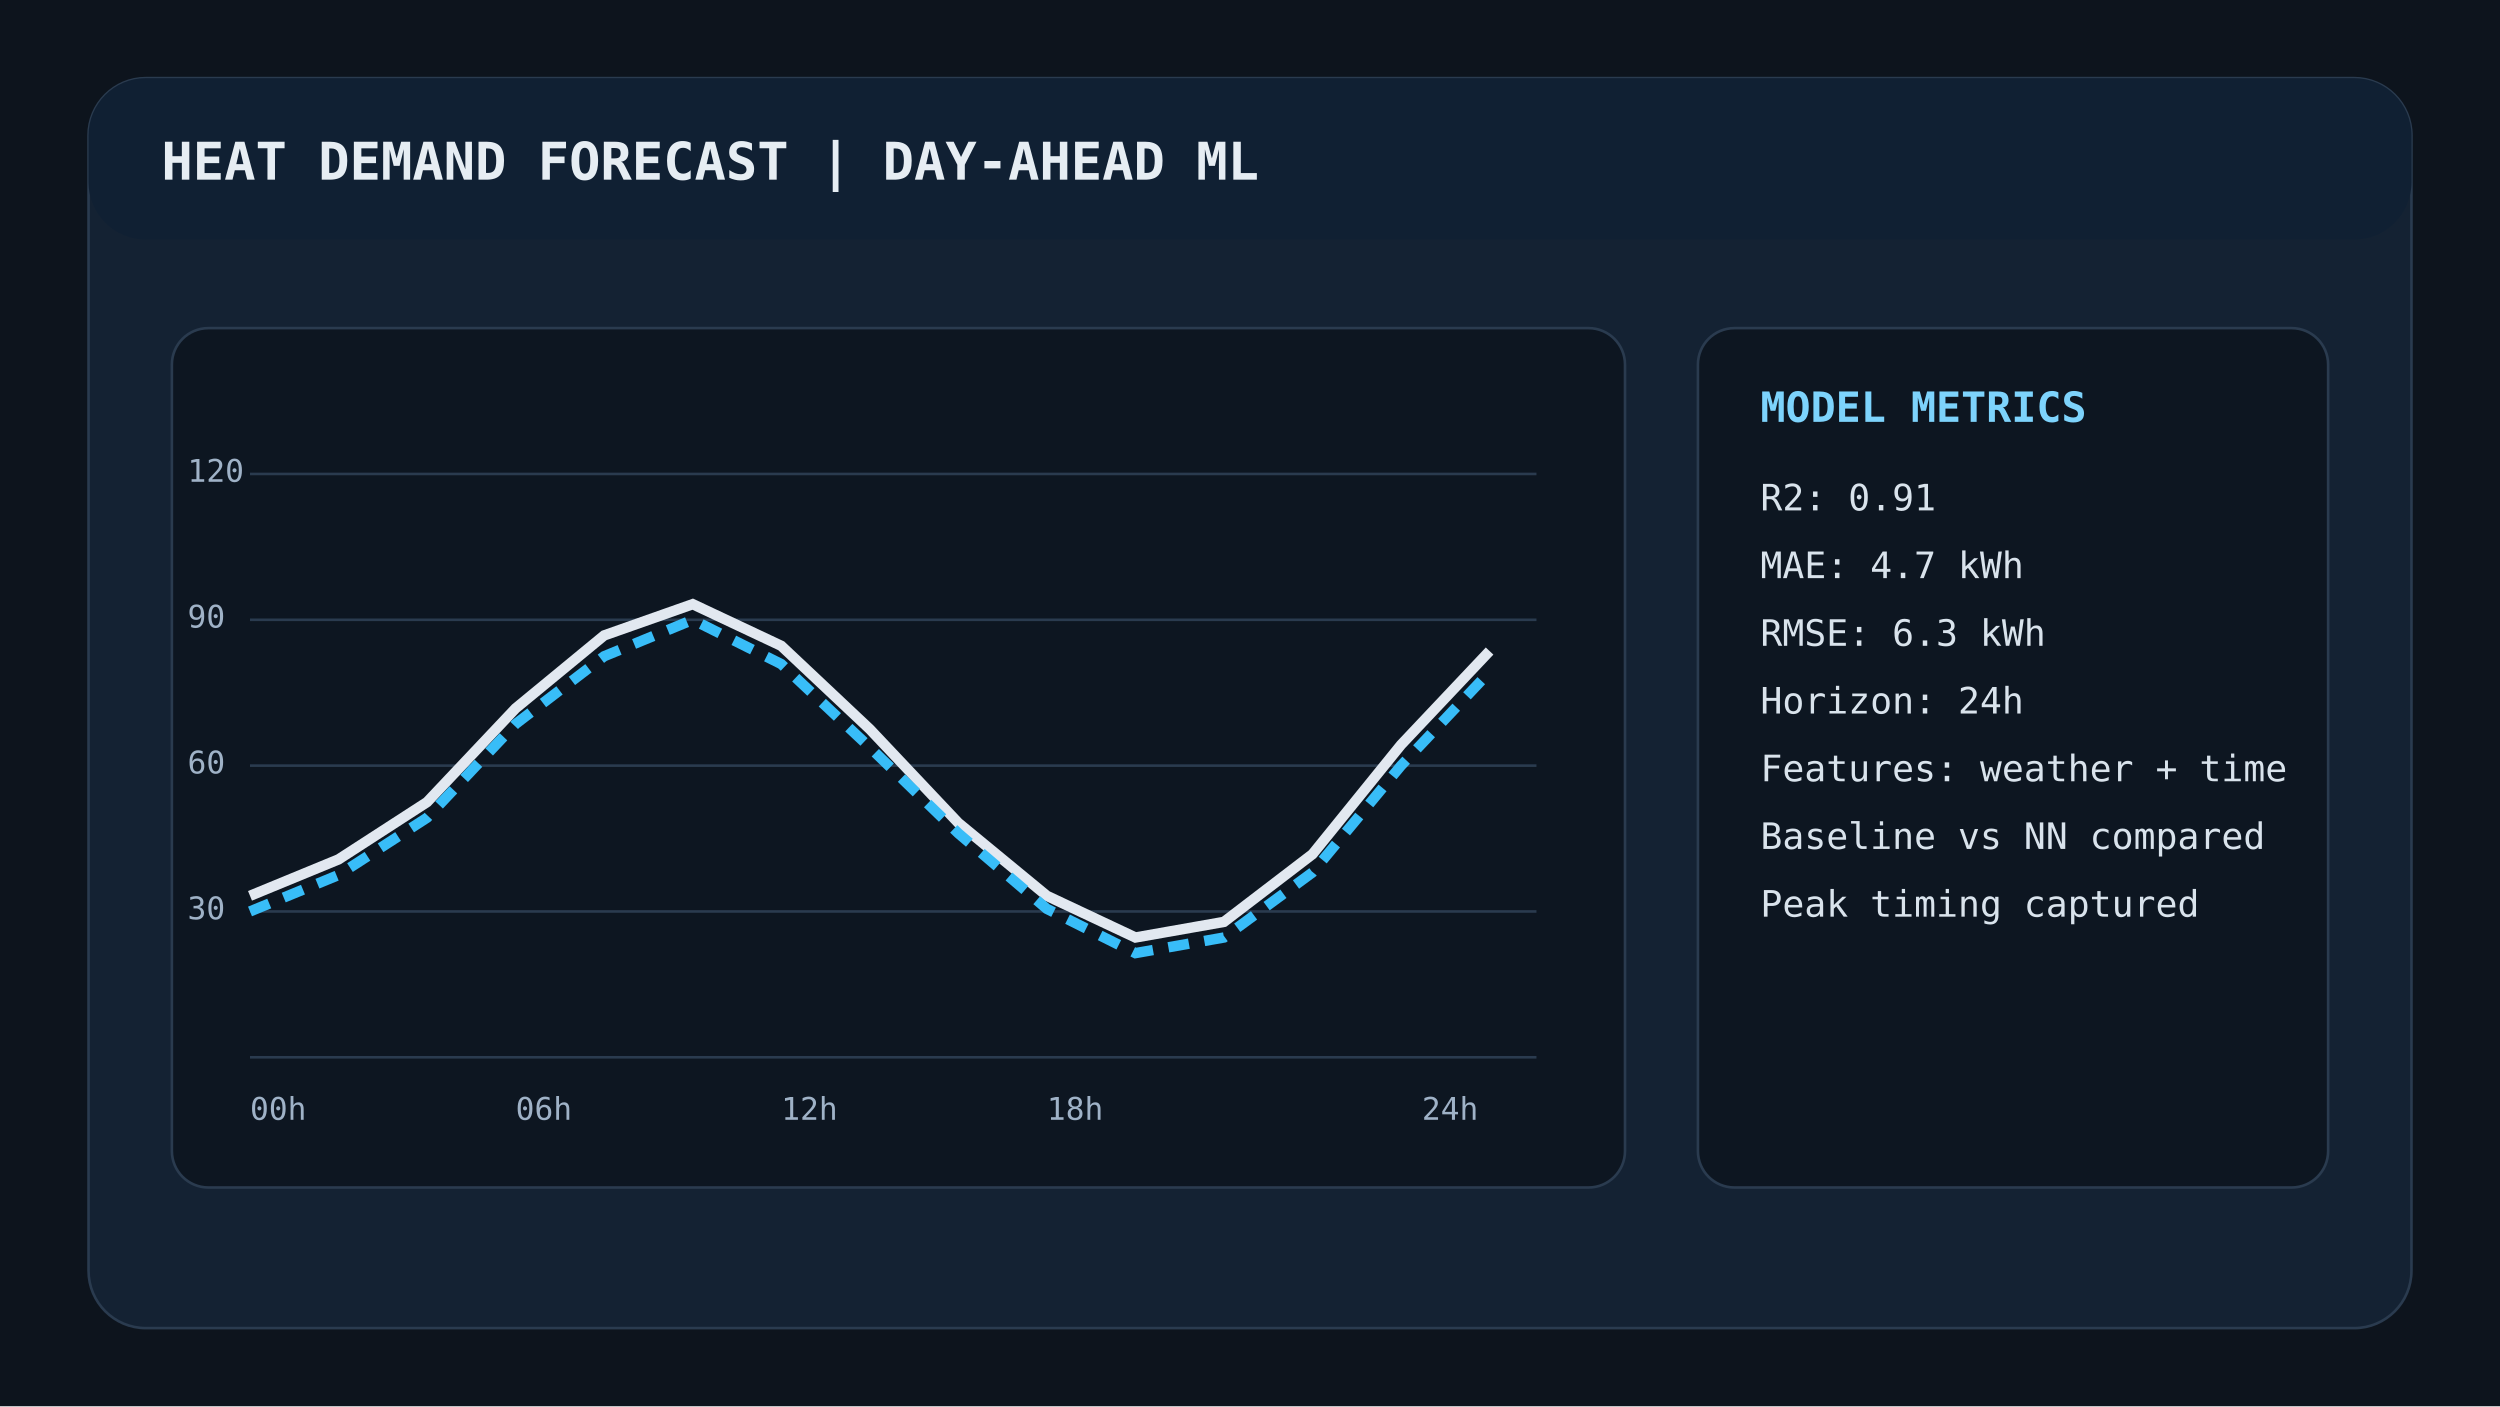
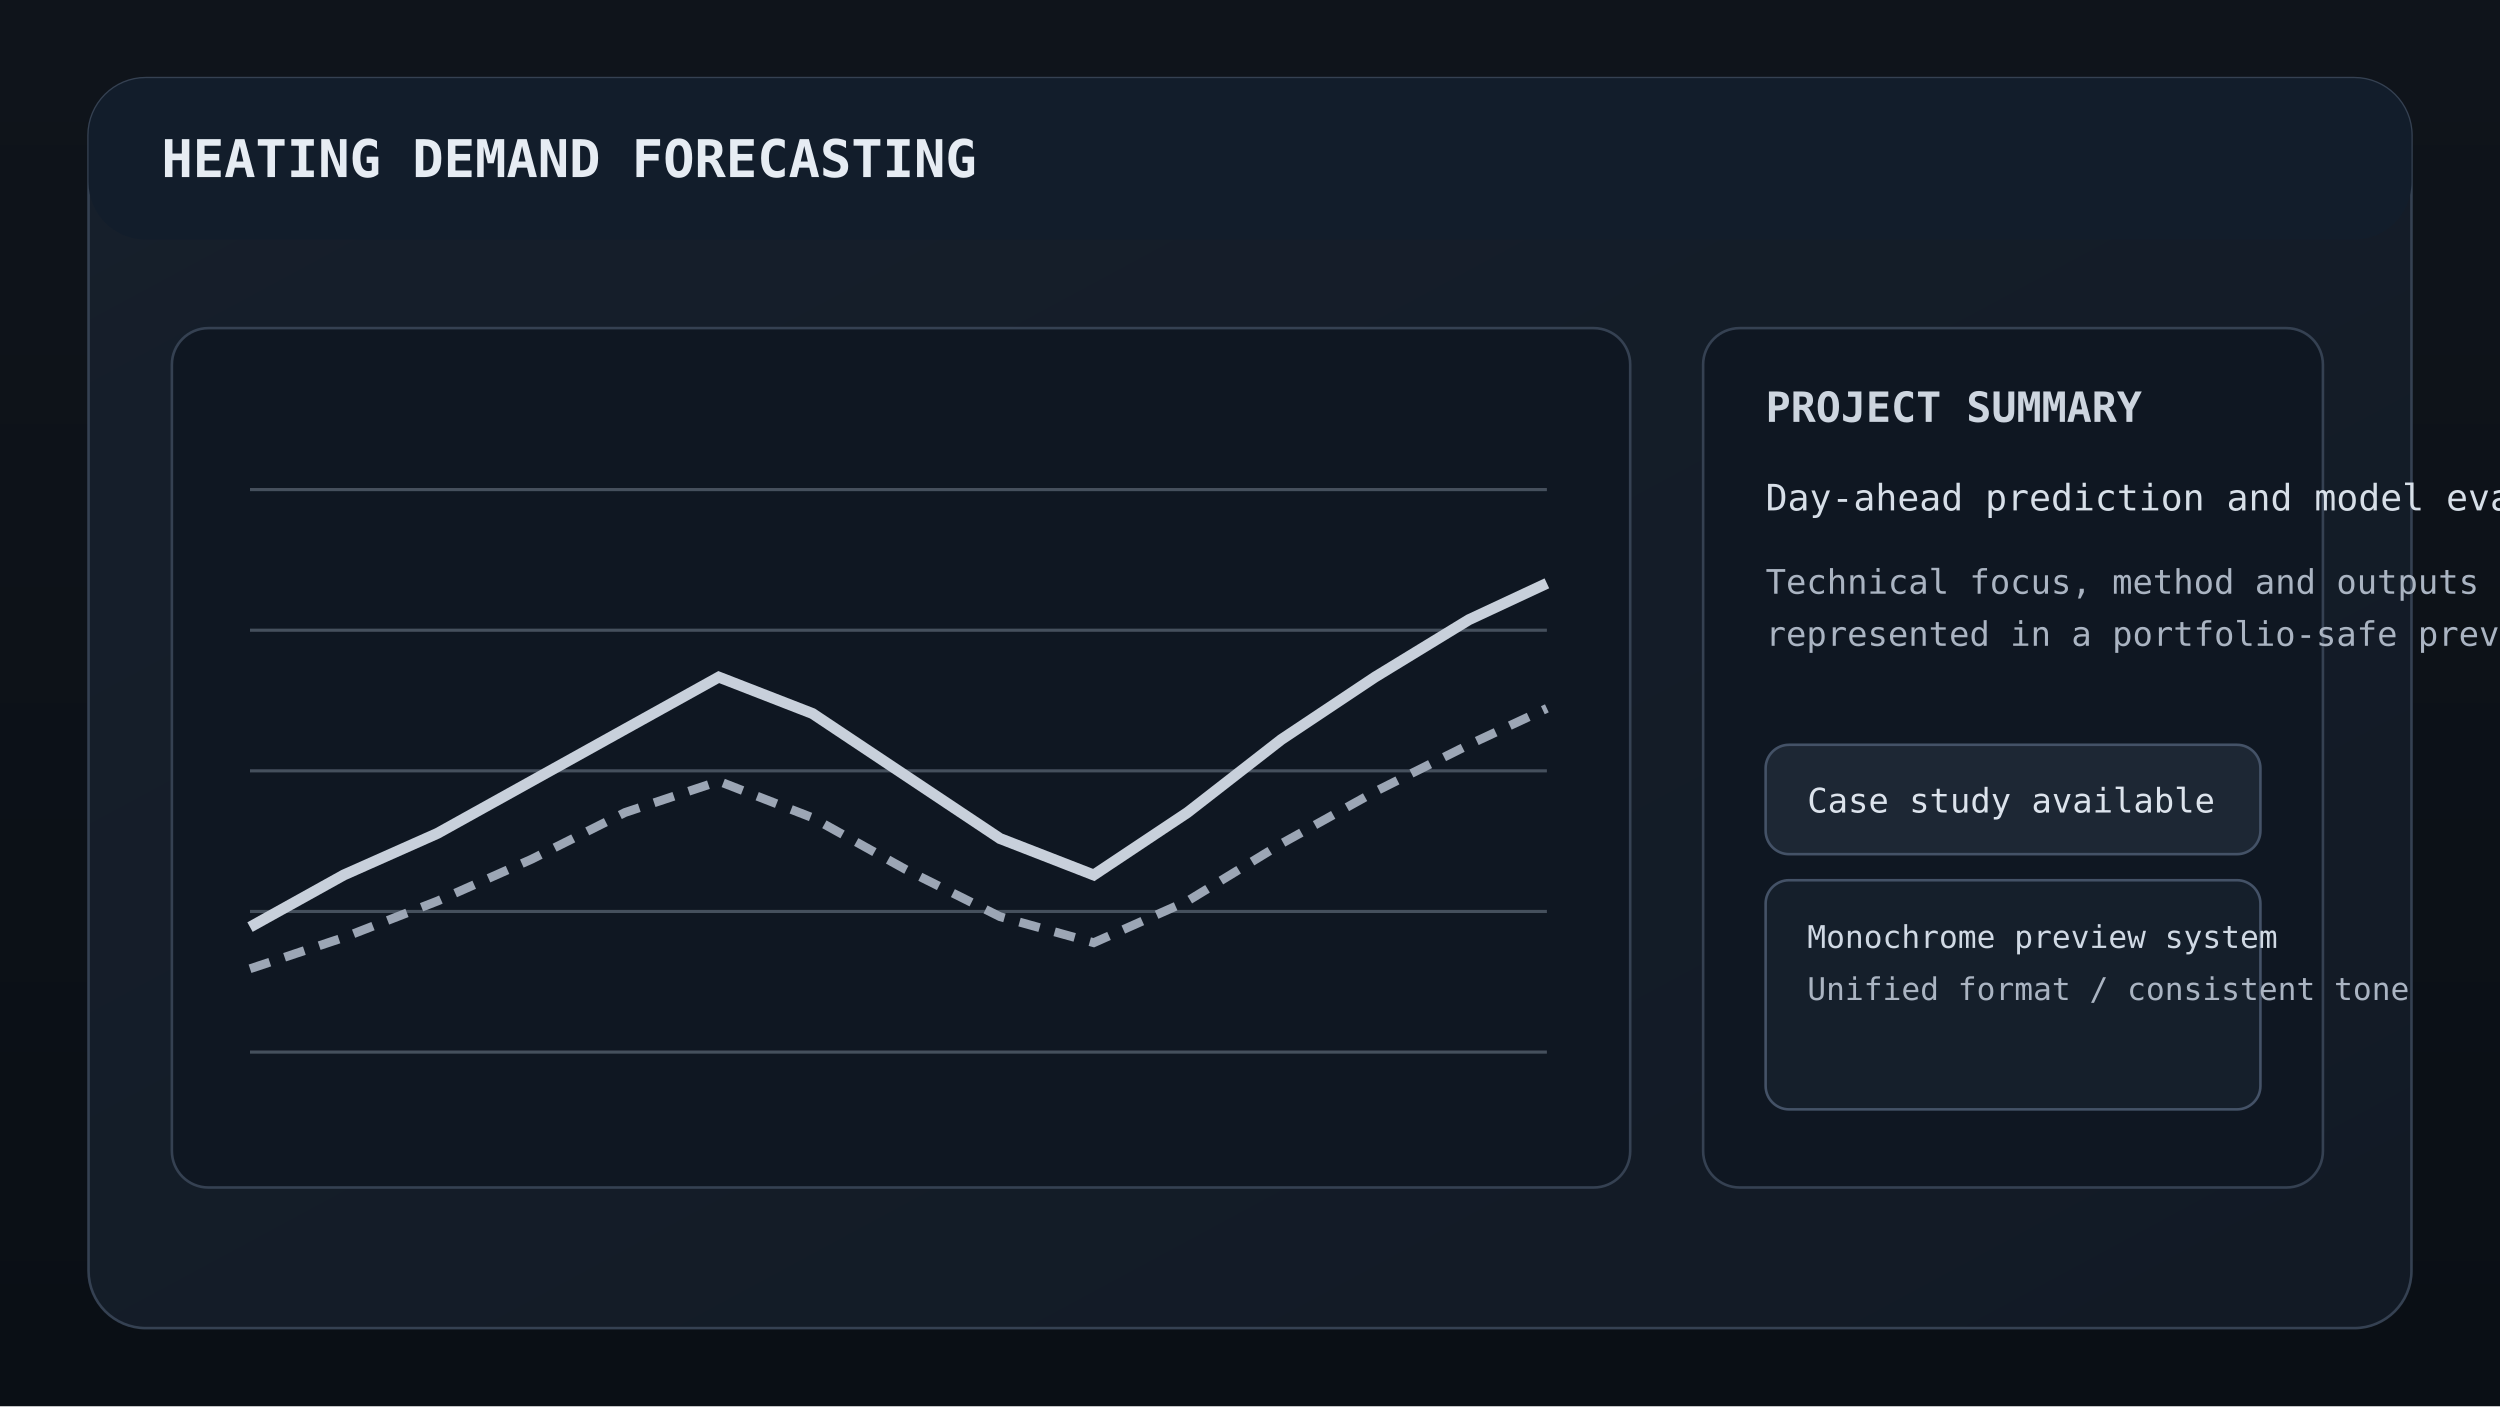
- <svg xmlns="http://www.w3.org/2000/svg" viewBox="0 0 960 540" role="img" aria-label="Heating demand forecasting model performance">
-   <rect width="960" height="540" fill="#0d141d" />
-   <rect x="34" y="30" width="892" height="480" rx="22" fill="#142233" stroke="#2a3b4f" />
-   <rect x="34" y="30" width="892" height="62" rx="22" fill="#102033" />
-   <text x="62" y="69" fill="#e6edf3" font-family="ui-monospace,monospace" font-size="20" font-weight="700">HEAT DEMAND FORECAST | DAY-AHEAD ML</text>
-   <rect x="66" y="126" width="558" height="330" rx="14" fill="#0d1621" stroke="#2a3b4f" />
-   <g stroke="#2a3b4f" stroke-width="1">
-     <line x1="96" y1="406" x2="590" y2="406" />
-     <line x1="96" y1="350" x2="590" y2="350" />
-     <line x1="96" y1="294" x2="590" y2="294" />
-     <line x1="96" y1="238" x2="590" y2="238" />
-     <line x1="96" y1="182" x2="590" y2="182" />
+ <svg xmlns="http://www.w3.org/2000/svg" viewBox="0 0 960 540" role="img" aria-label="Day-ahead prediction and model evaluation">
+   <defs>
+     <linearGradient id="bg" x1="0" y1="0" x2="0" y2="1">
+       <stop offset="0" stop-color="#0f141b" />
+       <stop offset="1" stop-color="#0a0f15" />
+     </linearGradient>
+     <linearGradient id="panel" x1="0" y1="0" x2="1" y2="1">
+       <stop offset="0" stop-color="#161f2b" />
+       <stop offset="1" stop-color="#121a25" />
+     </linearGradient>
+   </defs>
+   <rect width="960" height="540" fill="url(#bg)" />
+   <rect x="34" y="30" width="892" height="480" rx="22" fill="url(#panel)" stroke="#354152" />
+   <rect x="34" y="30" width="892" height="62" rx="22" fill="#121d2b" />
+   <text x="62" y="68" fill="#e6ecf3" font-family="ui-monospace, SFMono-Regular, Menlo, monospace" font-size="20" font-weight="700">HEATING DEMAND FORECASTING</text>
+   <rect x="66" y="126" width="560" height="330" rx="14" fill="#0f1722" stroke="#354152" />
+   <g stroke="#5d6876" stroke-width="1.2" opacity="0.7">
+     <line x1="96" y1="404" x2="594" y2="404" />
+     <line x1="96" y1="350" x2="594" y2="350" />
+     <line x1="96" y1="296" x2="594" y2="296" />
+     <line x1="96" y1="242" x2="594" y2="242" />
+     <line x1="96" y1="188" x2="594" y2="188" />
  </g>
-   <polyline points="96,344 130,330 164,308 198,272 232,244 266,232 300,248 334,280 368,316 402,344 436,360 470,354 504,328 538,286 572,250" fill="none" stroke="#e2e8f0" stroke-width="4" />
-   <polyline points="96,350 130,336 164,314 198,278 232,252 266,238 300,255 334,287 368,320 402,349 436,366 470,360 504,335 538,294 572,258" fill="none" stroke="#38bdf8" stroke-width="4" stroke-dasharray="8 6" />
-   <g font-family="ui-monospace,monospace" font-size="12" fill="#9fb2c7">
-     <text x="96" y="430">00h</text>
-     <text x="198" y="430">06h</text>
-     <text x="300" y="430">12h</text>
-     <text x="402" y="430">18h</text>
-     <text x="546" y="430">24h</text>
-     <text x="72" y="185">120</text>
-     <text x="72" y="241">90</text>
-     <text x="72" y="297">60</text>
-     <text x="72" y="353">30</text>
-   </g>
-   <rect x="652" y="126" width="242" height="330" rx="14" fill="#0d1621" stroke="#2a3b4f" />
-   <text x="676" y="162" fill="#7dd3fc" font-family="ui-monospace,monospace" font-size="16" font-weight="700">MODEL METRICS</text>
-   <g font-family="ui-monospace,monospace" font-size="14" fill="#d9e3ec">
-     <text x="676" y="196">R2: 0.91</text>
-     <text x="676" y="222">MAE: 4.7 kWh</text>
-     <text x="676" y="248">RMSE: 6.3 kWh</text>
-     <text x="676" y="274">Horizon: 24h</text>
-     <text x="676" y="300">Features: weather + time</text>
-     <text x="676" y="326">Baseline vs NN compared</text>
-     <text x="676" y="352">Peak timing captured</text>
-   </g>
+   <polyline points="96,356 132,336 168,320 204,300 240,280 276,260 312,274 348,298 384,322 420,336 456,312 492,284 528,260 564,238 594,224" fill="none" stroke="#c8d0db" stroke-width="4.2" />
+   <polyline points="96,372 132,360 168,346 204,330 240,312 276,300 312,314 348,334 384,352 420,362 456,346 492,324 528,304 564,286 594,272" fill="none" stroke="#9ca6b5" stroke-width="3.4" stroke-dasharray="8 6" />
+   <rect x="654" y="126" width="238" height="330" rx="14" fill="#0f1722" stroke="#354152" />
+   <text x="678" y="162" fill="#cdd5df" font-family="ui-monospace,monospace" font-size="16" font-weight="700">PROJECT SUMMARY</text>
+   <text x="678" y="196" fill="#d7dfe8" font-family="ui-monospace,monospace" font-size="14">Day-ahead prediction and model evaluation</text>
+   <text x="678" y="228" fill="#aab4c2" font-family="ui-monospace,monospace" font-size="13">Technical focus, method and outputs</text>
+   <text x="678" y="248" fill="#aab4c2" font-family="ui-monospace,monospace" font-size="13">represented in a portfolio-safe preview</text>
+   <rect x="678" y="286" width="190" height="42" rx="9" fill="#1d2734" stroke="#445267" />
+   <text x="694" y="312" fill="#dce3ec" font-family="ui-monospace,monospace" font-size="13">Case study available</text>
+   <rect x="678" y="338" width="190" height="88" rx="9" fill="#151f2b" stroke="#445267" />
+   <text x="694" y="364" fill="#d0d9e4" font-family="ui-monospace,monospace" font-size="12">Monochrome preview system</text>
+   <text x="694" y="384" fill="#aab4c2" font-family="ui-monospace,monospace" font-size="12">Unified format / consistent tone</text>
</svg>
